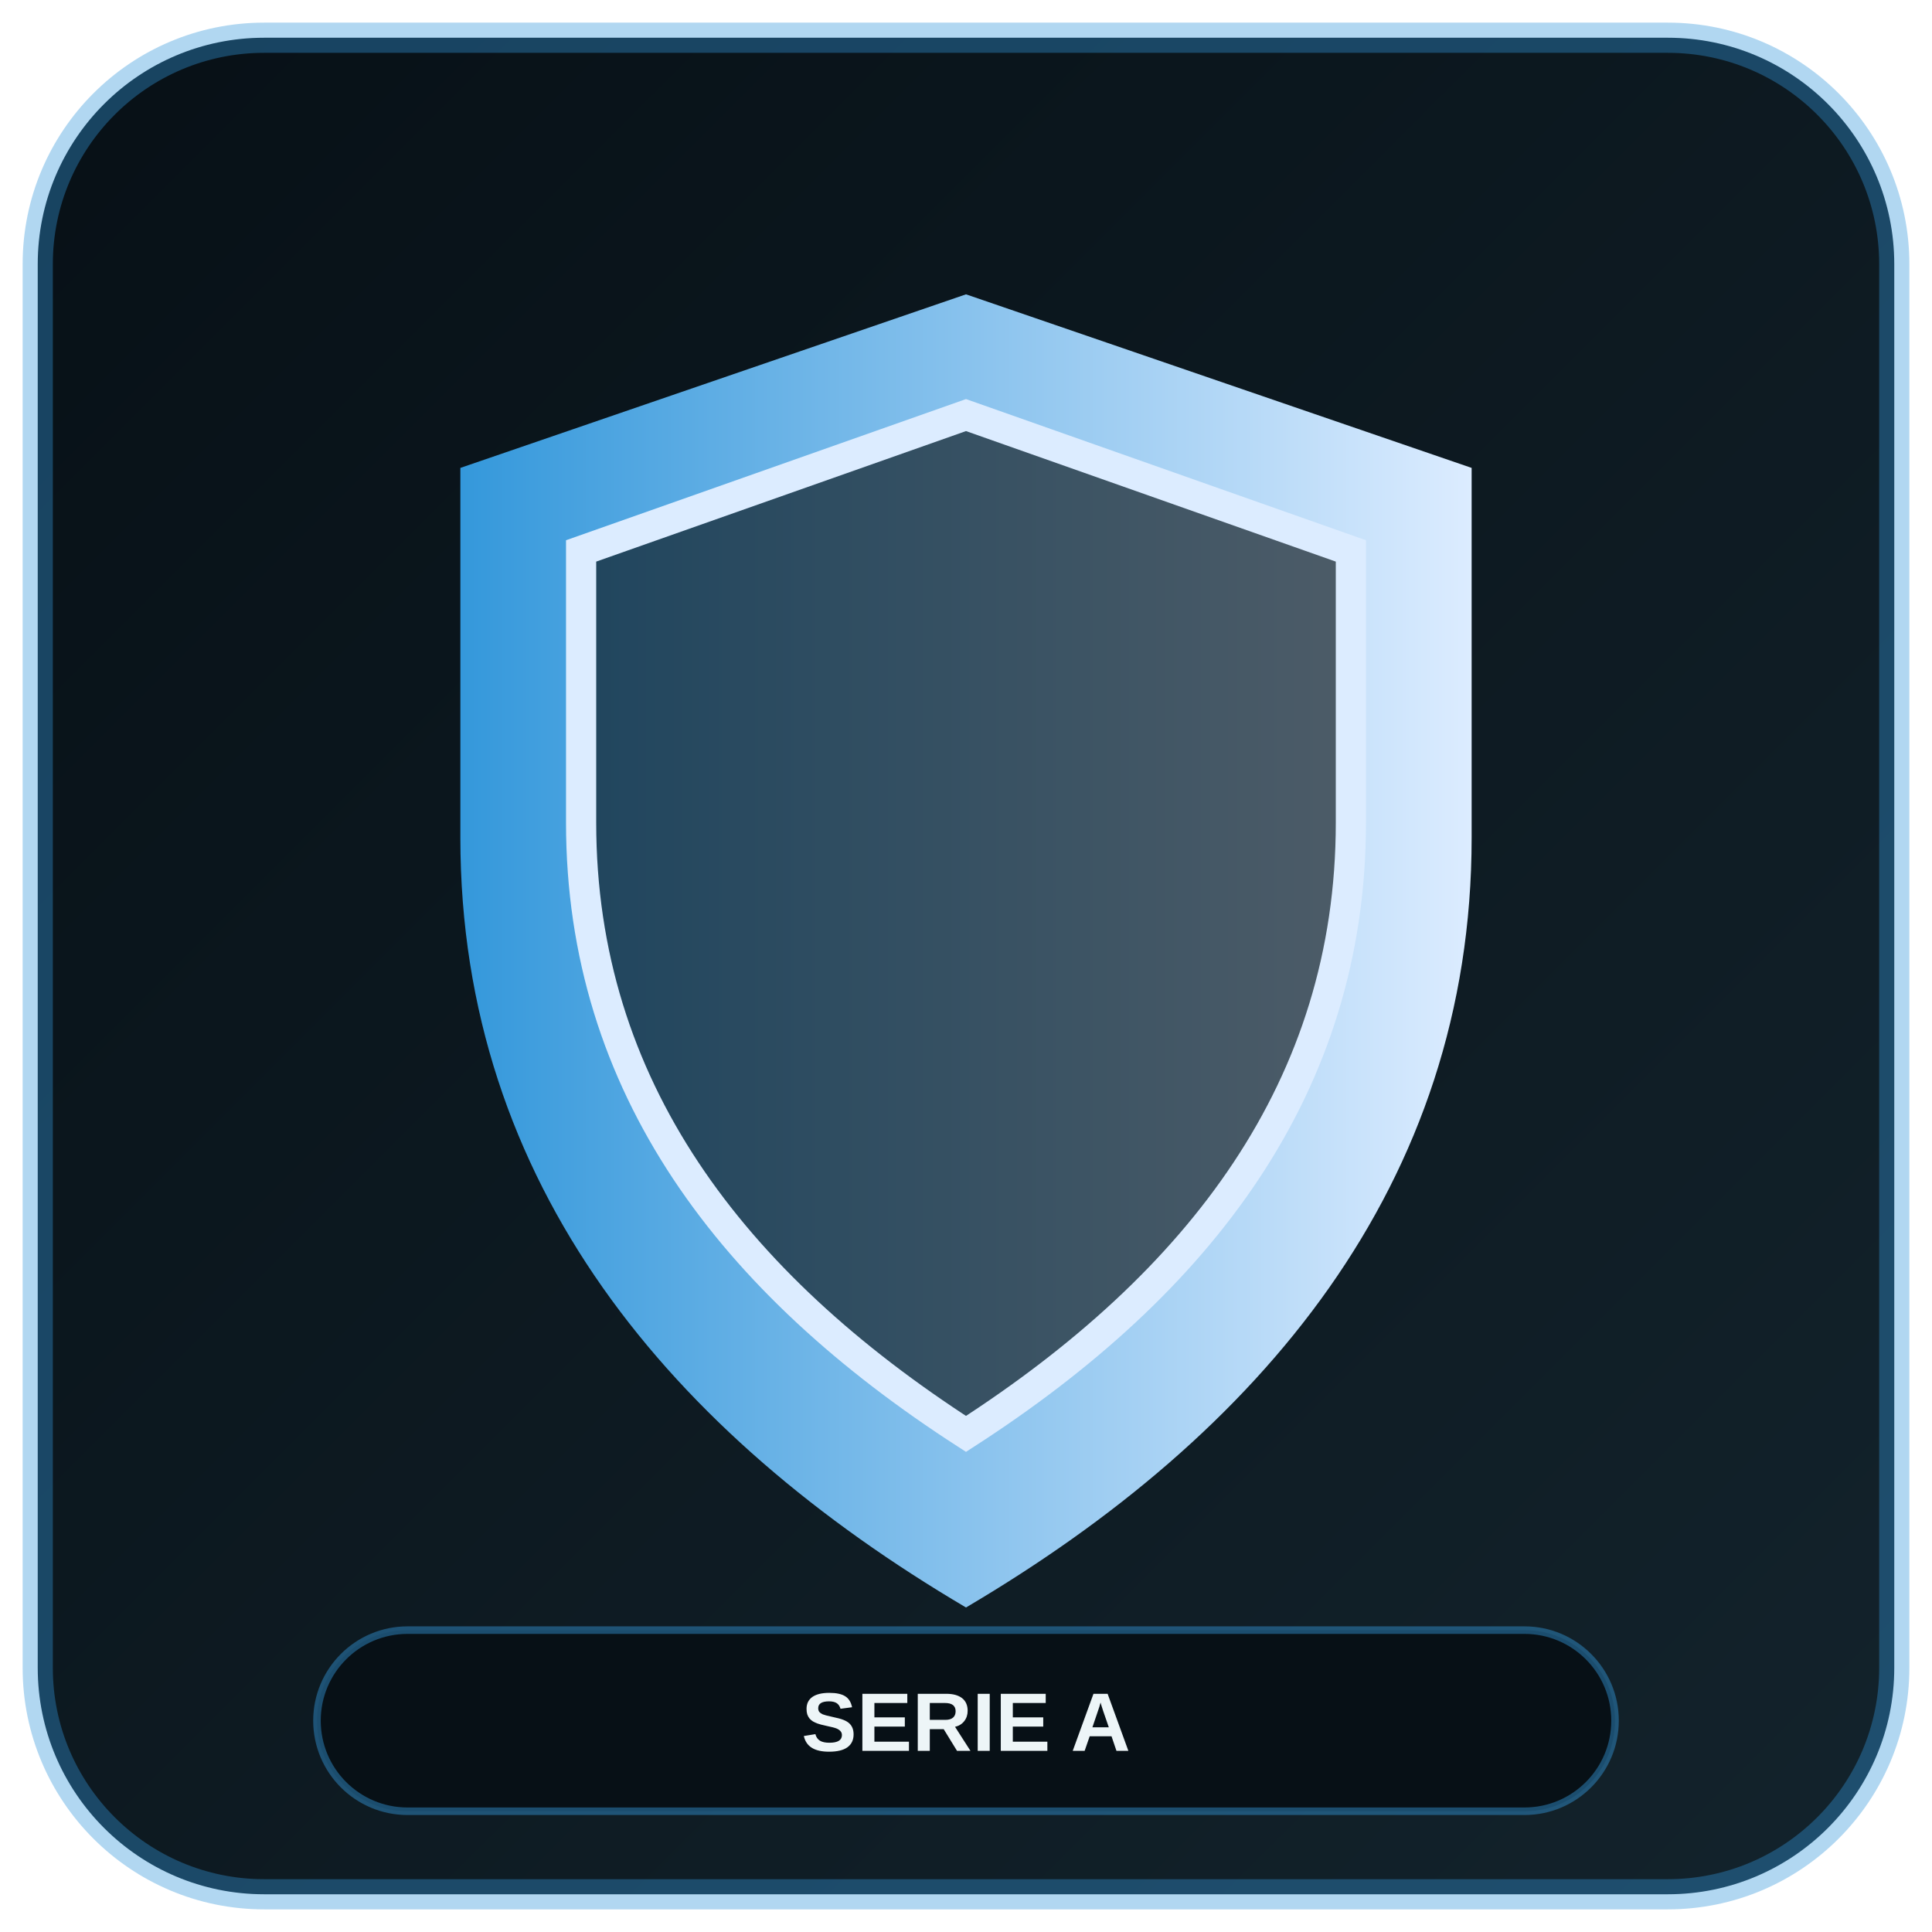
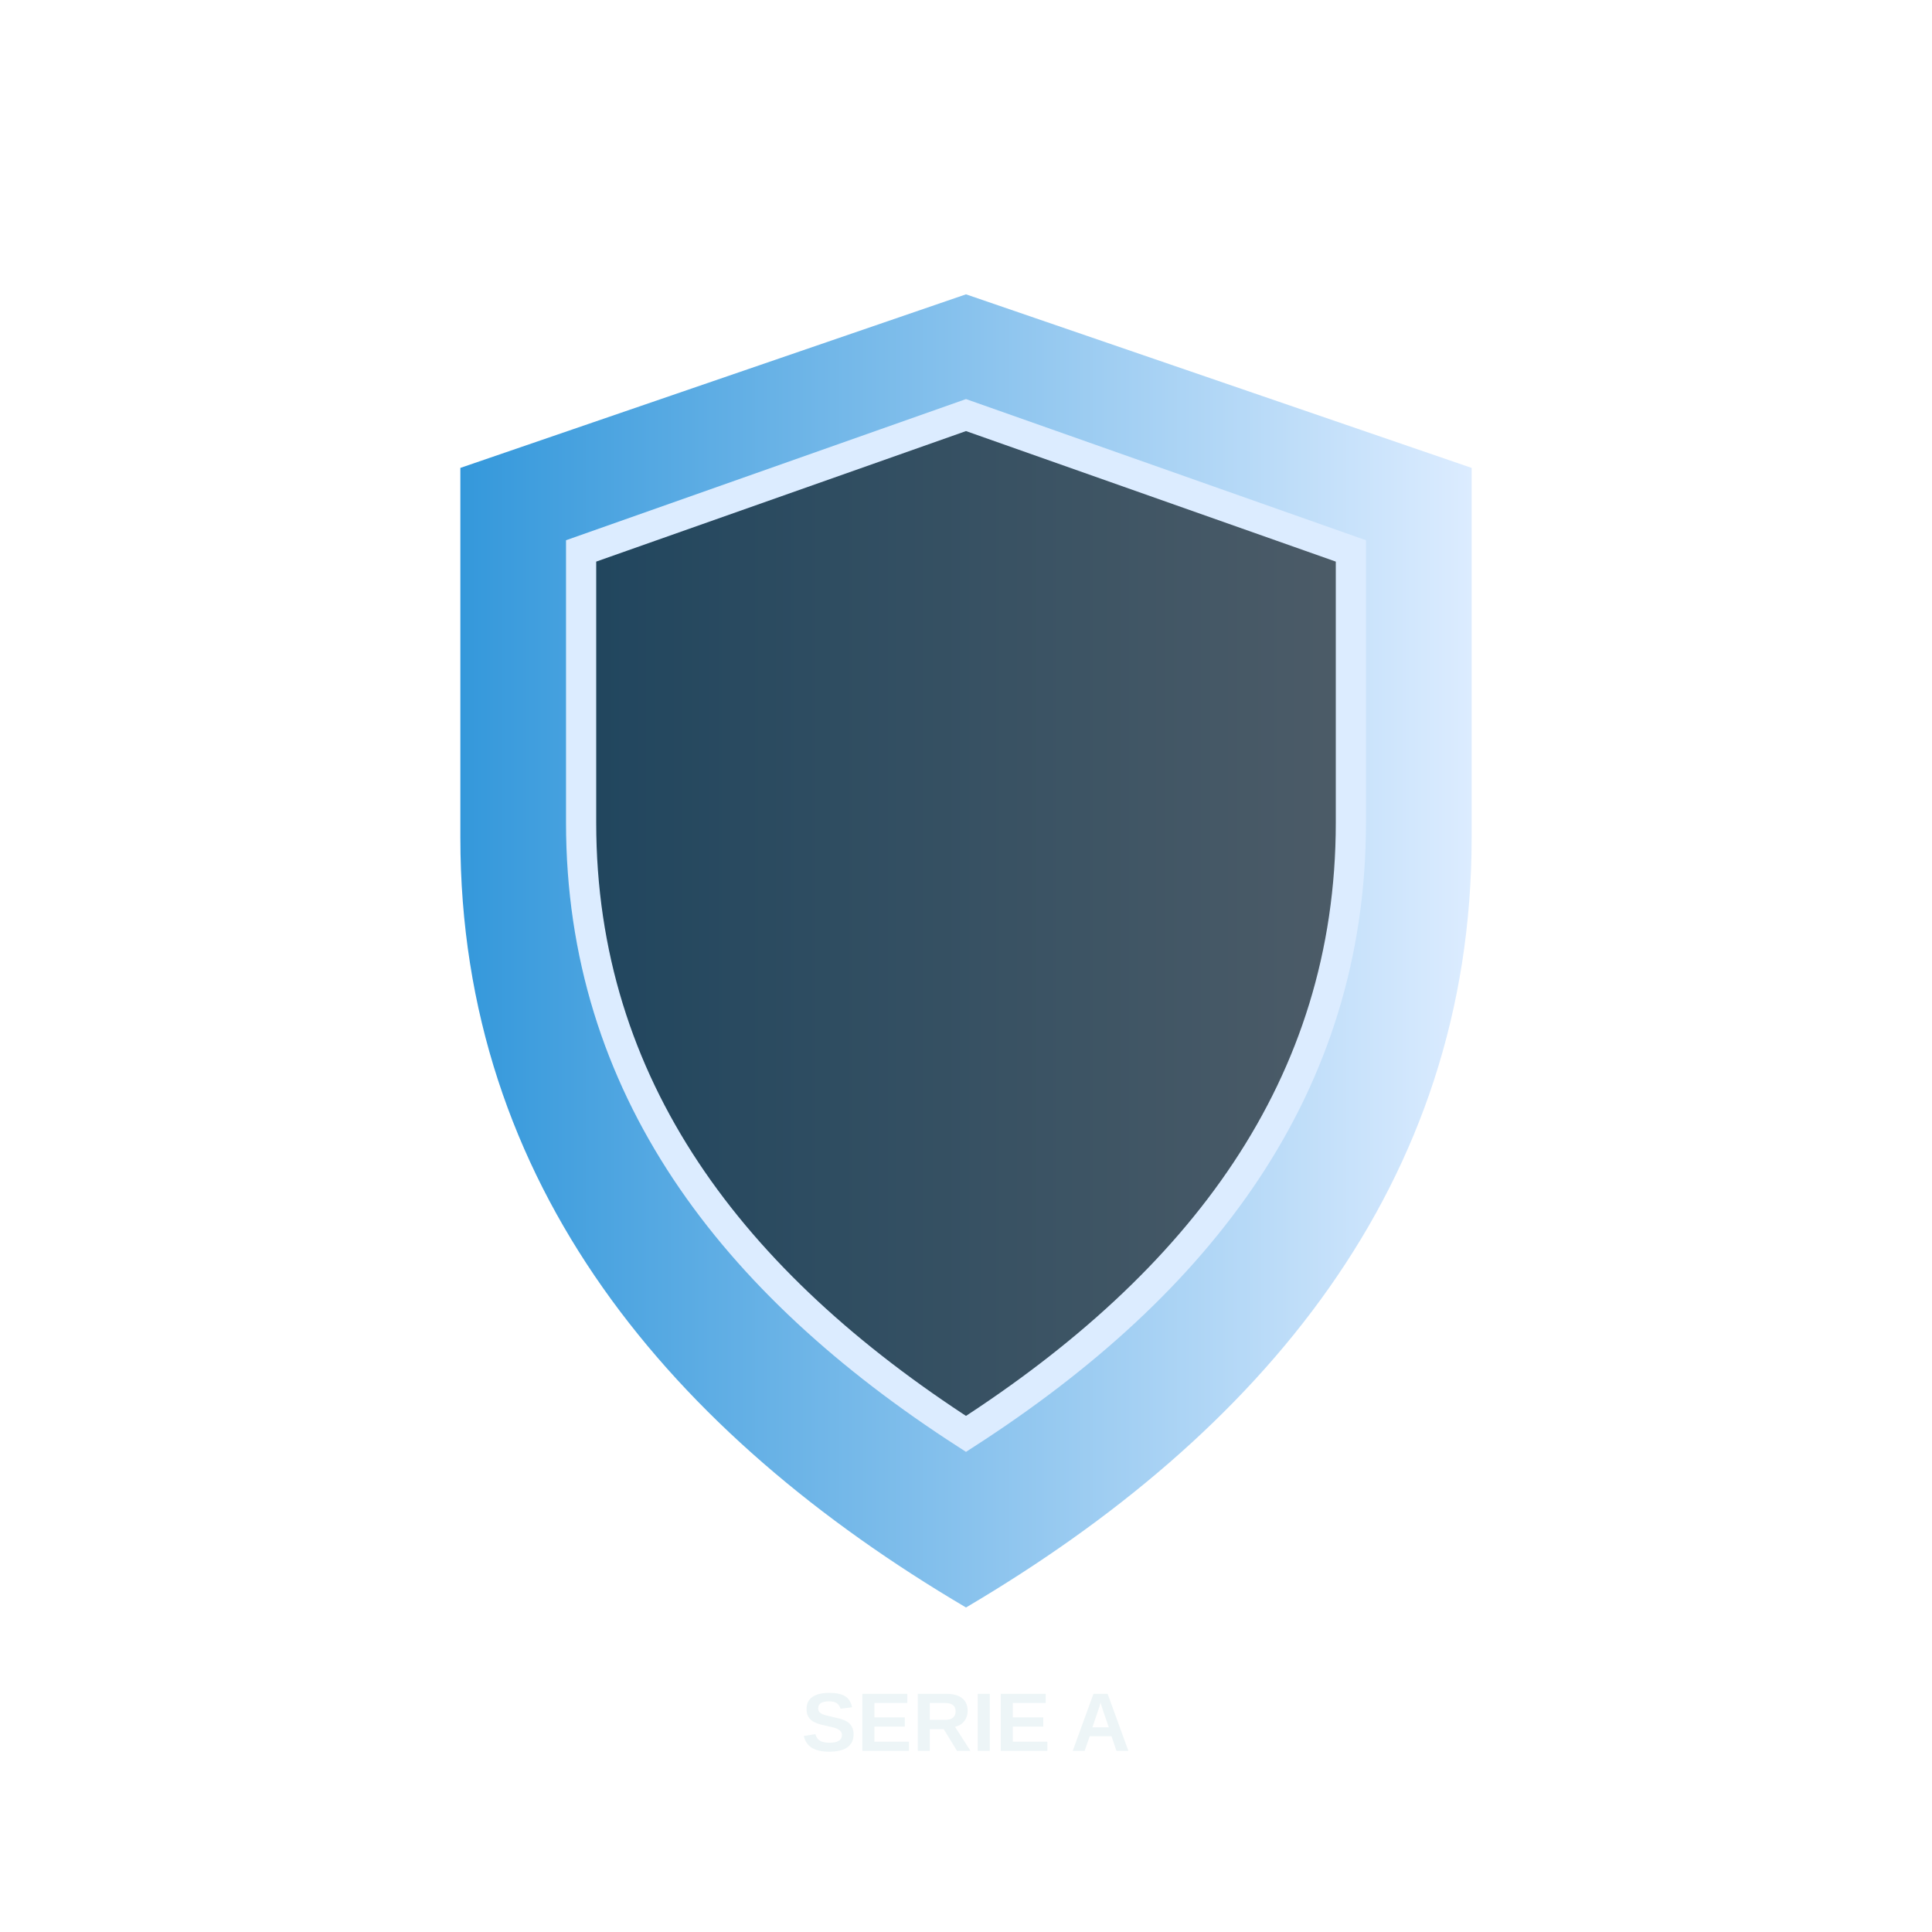
<svg xmlns="http://www.w3.org/2000/svg" viewBox="0 0 256 256">
  <defs>
    <linearGradient id="bg" x1="0" x2="1" y1="0" y2="1">
      <stop offset="0" stop-color="#071016" />
      <stop offset="1" stop-color="#13232c" />
    </linearGradient>
    <linearGradient id="m" x1="0" x2="1">
      <stop offset="0" stop-color="#3498db" />
      <stop offset="1" stop-color="#dcecff" />
    </linearGradient>
  </defs>
-   <rect x="5" y="5" width="246" height="246" rx="30" fill="url(#bg)" stroke="#3498db" stroke-opacity=".38" stroke-width="4" />
  <path d="M128 39l67 23v49c0 46-28 79-67 102-39-23-67-56-67-102V62z" fill="url(#m)" />
  <path d="M128 55l51 18v36c0 35-20 61-51 81-31-20-51-46-51-81V73z" fill="#0b141a" fill-opacity=".65" stroke="#dcecff" stroke-width="4" />
-   <rect x="42" y="216" width="172" height="24" rx="12" fill="#071016" stroke="#3498db" stroke-opacity=".45" />
  <text x="128" y="232" text-anchor="middle" fill="#edf5f7" font-size="11" font-family="Arial,Helvetica,sans-serif" font-weight="700">SERIE A</text>
</svg>
